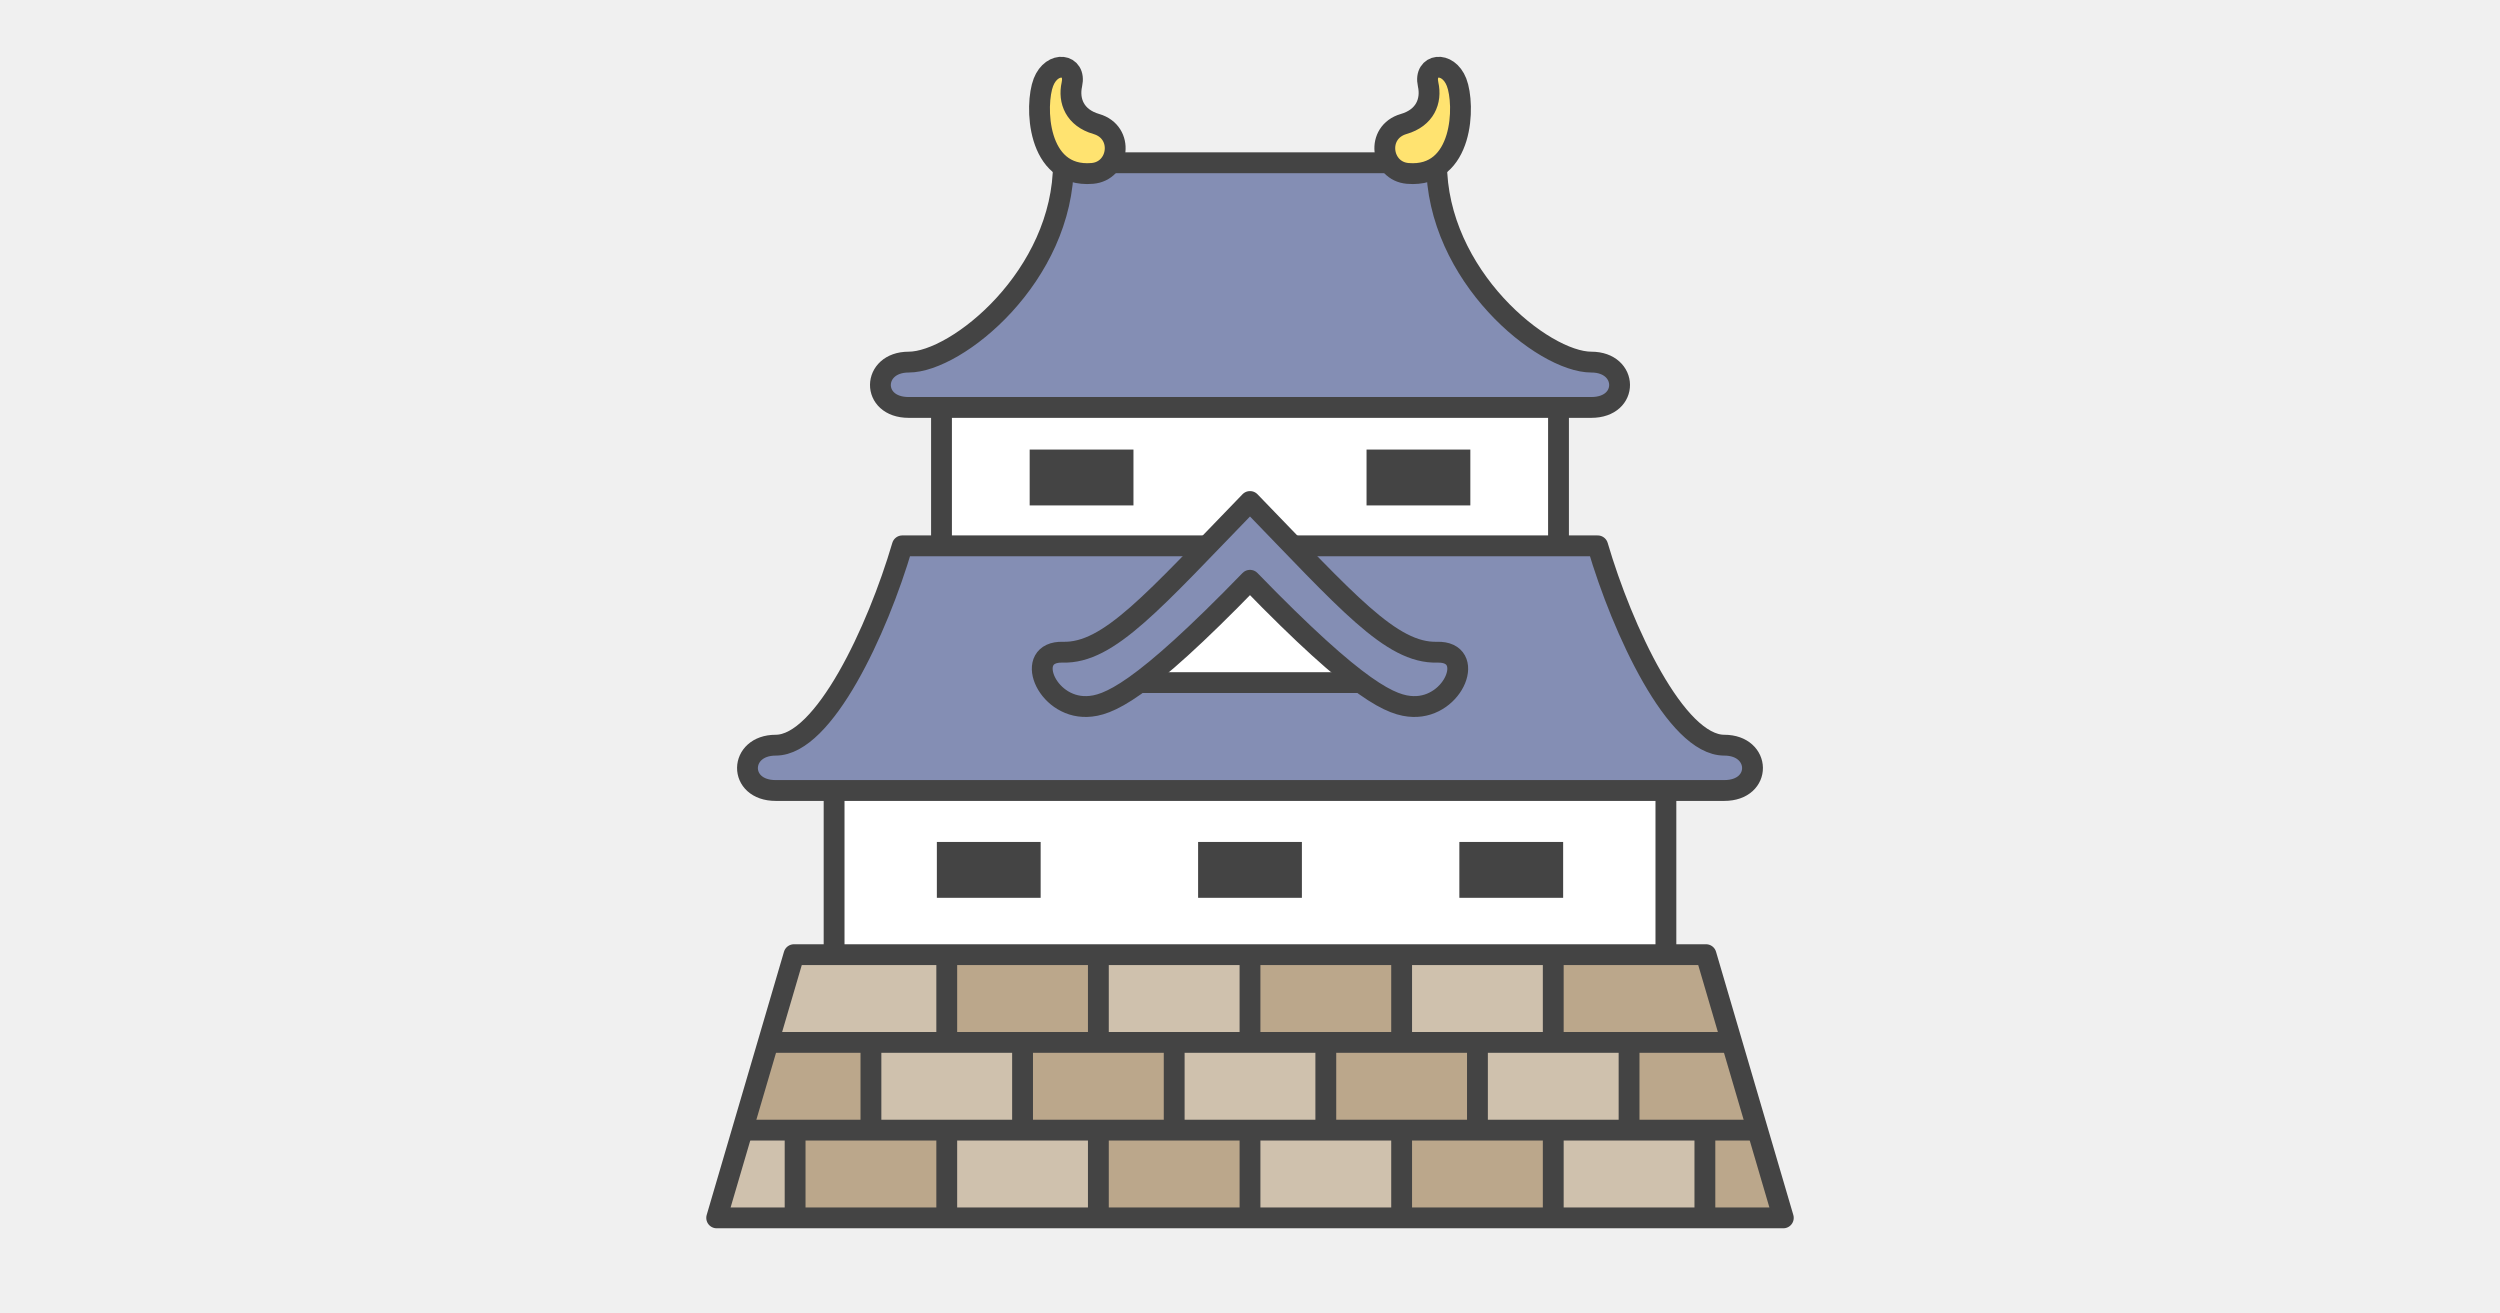
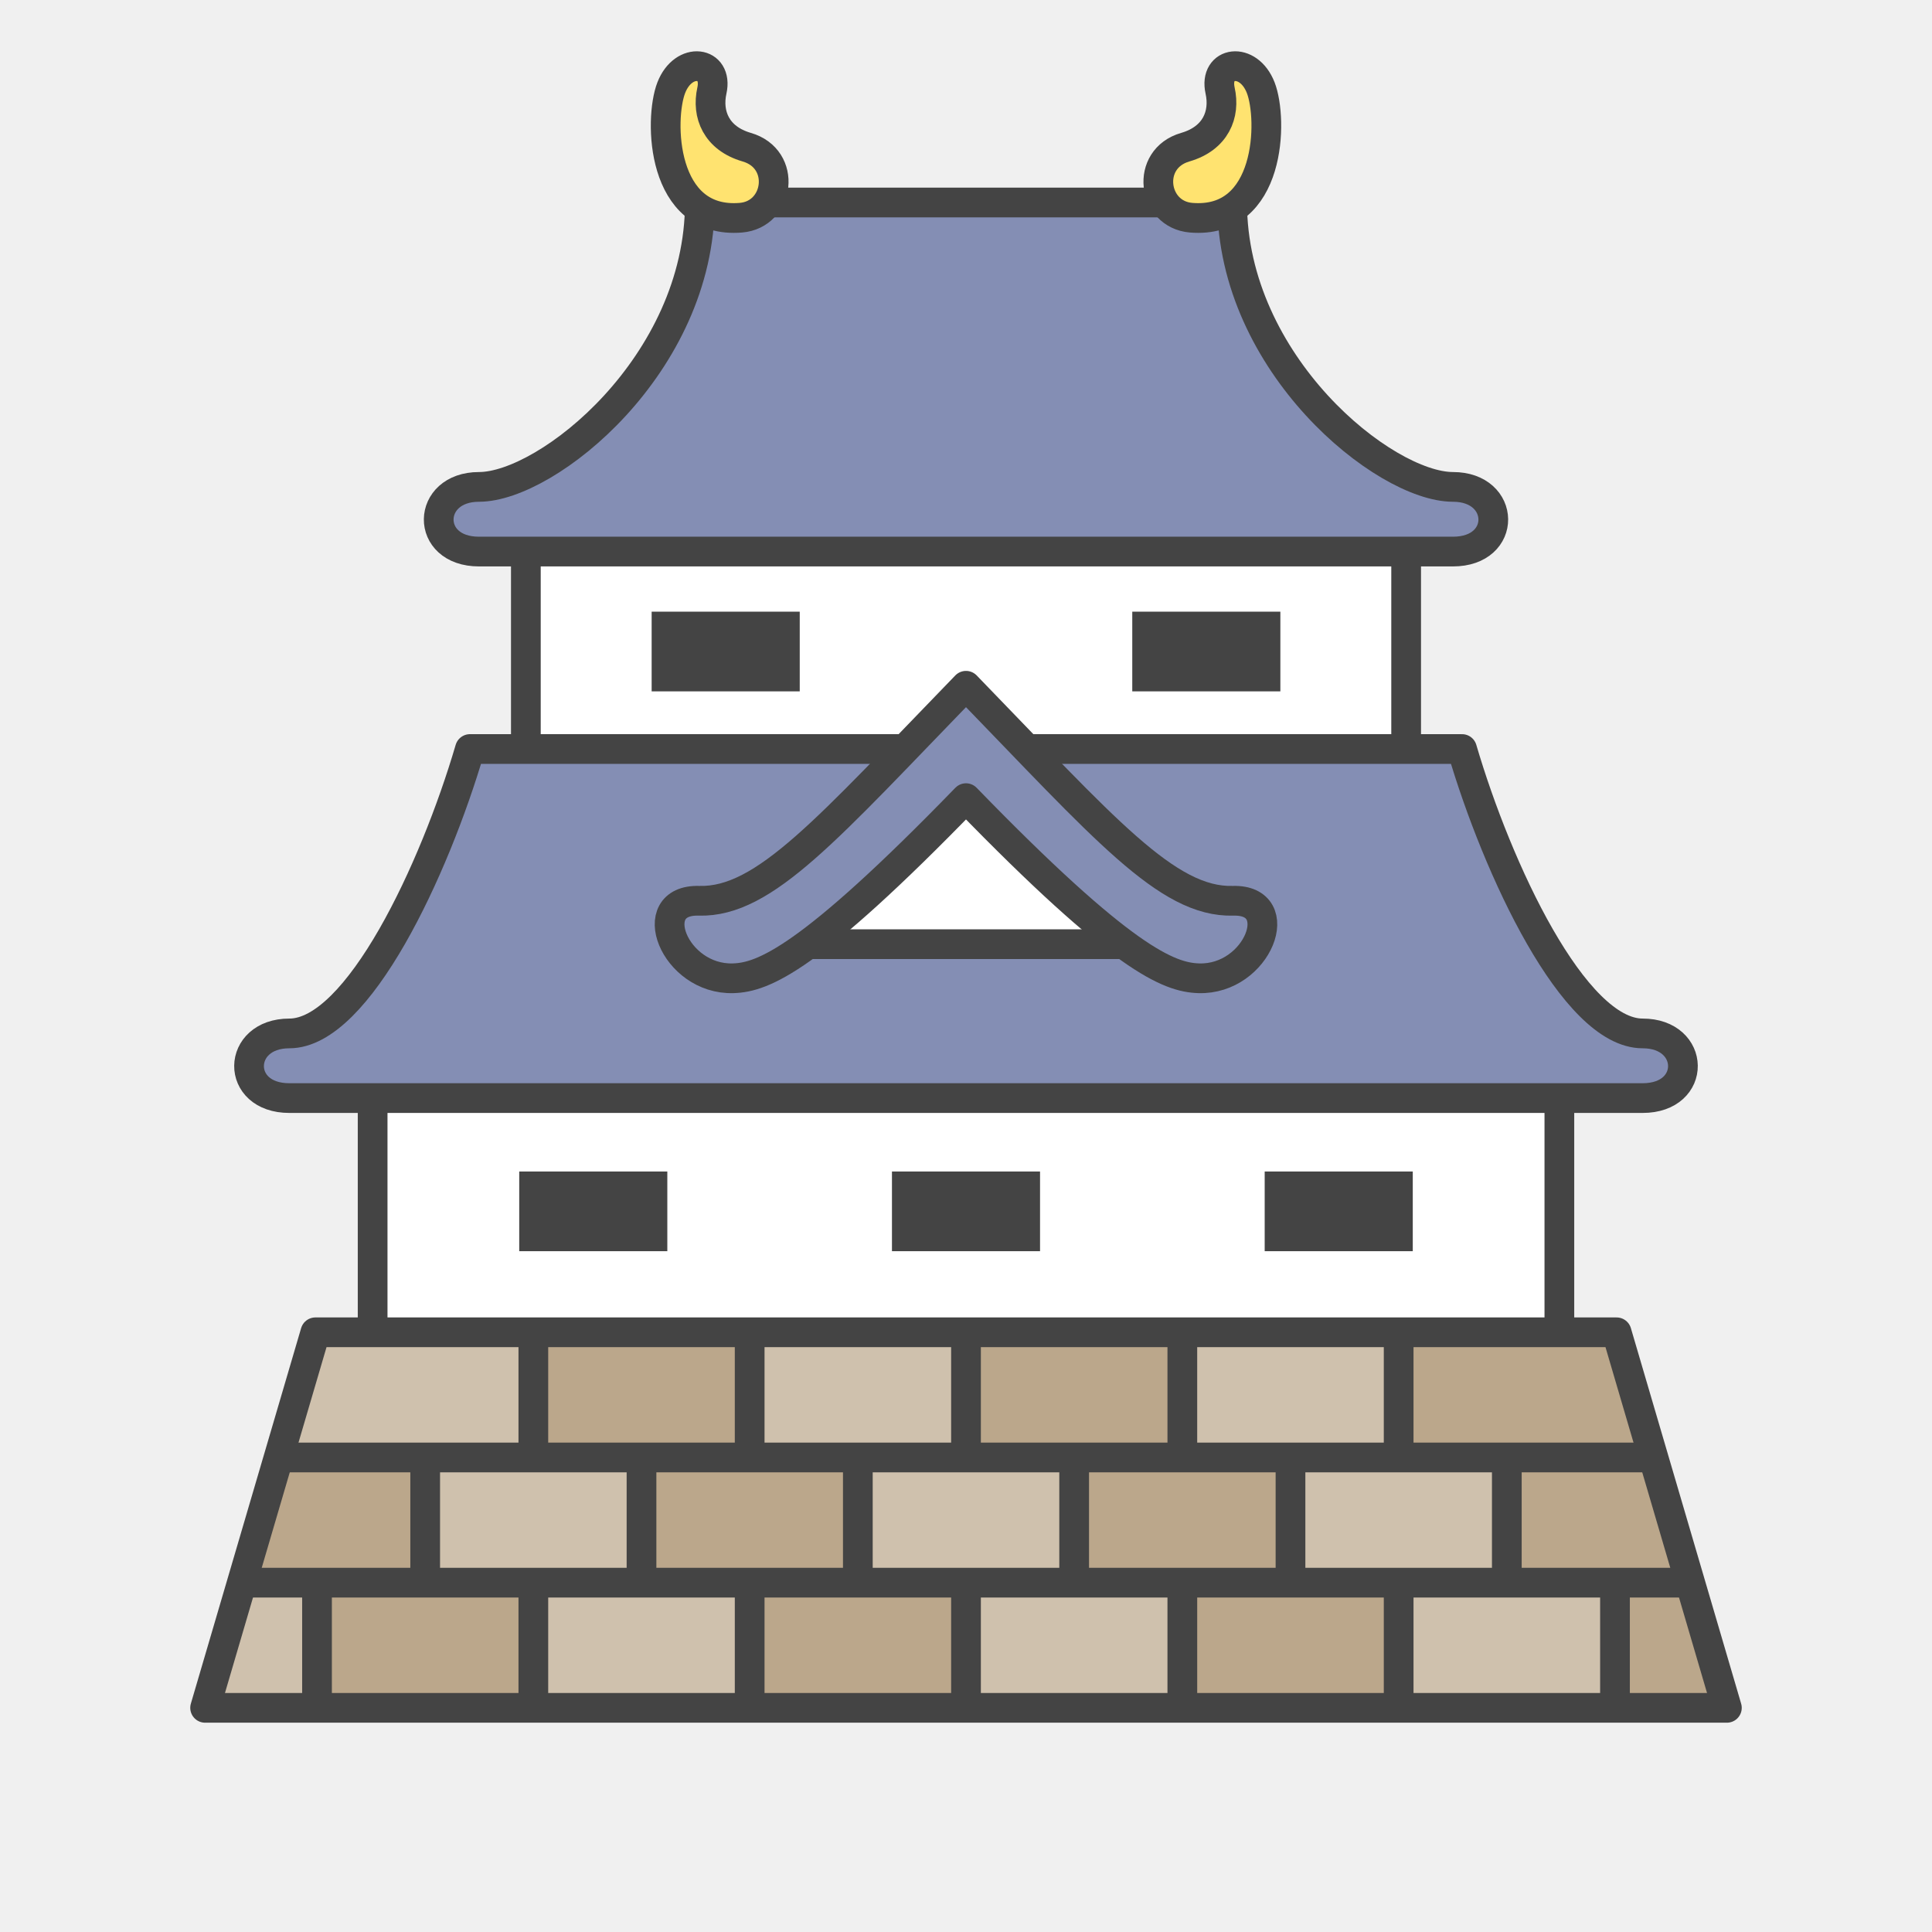
- <svg xmlns="http://www.w3.org/2000/svg" id="svg46" version="1.1" style="overflow:visible" viewBox="-240 -126 480 252" height="1008px" width="1920px">
+ <svg xmlns="http://www.w3.org/2000/svg" id="svg46" version="1.1" viewBox="-130 -140 260 260" height="1024px" width="1024px">
  <defs id="defs50" />
-   <rect id="rect2" fill-opacity="0" fill="rgb(0,0,0)" height="252" width="480" y="-126" x="-240" />
-   <svg id="svg44" version="1.1" y="-232" x="-250" viewBox="-250 -250 500 500" height="500" width="500" style="overflow:visible">
-     <g style="fill:#ffffff;stroke-linejoin:round" id="g42">
-       <path style="fill:#ffffff;fill-opacity:1;stroke:none;stroke-linecap:butt;stroke-linejoin:round" id="path4" d="m -59.233,-71.138 h 118.466 v 38.898 h -118.466 z" />
-       <path style="fill:#444444;fill-opacity:1;stroke:none;stroke-linecap:butt;stroke-linejoin:round" id="path6" d="m -42.304,-57.684 h 19.929 v 10.725 h -19.929 z" />
-       <path style="fill:#444444;fill-opacity:1;stroke:none;stroke-linecap:butt;stroke-linejoin:round" id="path8" d="m 22.376,-57.684 h 19.929 v 10.725 H 22.376 Z" />
-       <path style="fill:none;stroke:#444444;stroke-width:4;stroke-linecap:butt;stroke-linejoin:round;stroke-opacity:1" id="path10" d="m -59.233,-71.138 h 118.466 v 38.898 h -118.466 z" />
-       <path style="fill:#ffffff;fill-opacity:1;stroke:none;stroke-linecap:butt;stroke-linejoin:round" id="path12" d="M -79.853,2.953 V 43.766 H 79.853 V 2.953 Z" />
-       <path style="fill:#444444;fill-opacity:1;stroke:none;stroke-linecap:butt;stroke-linejoin:round" id="path14" d="m -60.124,17.655 h 19.929 v 10.725 h -19.929 z" />
-       <path style="fill:#444444;fill-opacity:1;stroke:none;stroke-linecap:butt;stroke-linejoin:round" id="path16" d="M 40.196,17.655 H 60.124 V 28.38 H 40.196 Z" />
-       <path style="fill:#444444;fill-opacity:1;stroke:none;stroke-linecap:butt;stroke-linejoin:round" id="path18" d="M -9.964,17.655 H 9.964 V 28.38 H -9.964 Z" />
-       <path style="fill:none;stroke:#444444;stroke-width:4;stroke-linecap:butt;stroke-linejoin:round;stroke-opacity:1" id="path20" d="M -79.853,2.953 V 43.766 H 79.853 V 2.953 Z" />
-       <path style="fill:#848eb4;fill-opacity:1;stroke:#444444;stroke-width:4;stroke-linecap:butt;stroke-linejoin:round;stroke-opacity:1" id="path22" d="m -35.816,-112.748 c 0,21.776 -20.48,38.272 -29.72,38.272 -7.125,0 -7.34,8.703 0,8.703 h 131.072 c 7.34,0 7.125,-8.703 0,-8.703 -9.24,0 -29.72,-16.496 -29.72,-38.272 z" />
-       <path style="fill:#ffe370;fill-opacity:1;stroke:#444444;stroke-width:4;stroke-linecap:butt;stroke-linejoin:round;stroke-opacity:1" id="path24" d="m -30.294,-110.702 c 5.217,-0.433 6.217,-7.919 0.781,-9.493 -4.098,-1.187 -5.392,-4.42 -4.684,-7.614 0.876,-3.949 -3.806,-4.648 -5.464,-0.396 -1.659,4.252 -1.407,18.397 9.367,17.503 z" />
-       <path style="fill:#ffe370;fill-opacity:1;stroke:#444444;stroke-width:4;stroke-linecap:butt;stroke-linejoin:round;stroke-opacity:1" id="path26" d="m 30.294,-110.702 c -5.217,-0.433 -6.217,-7.919 -0.781,-9.493 4.098,-1.187 5.392,-4.42 4.684,-7.614 -0.876,-3.949 3.806,-4.648 5.464,-0.396 1.659,4.252 1.407,18.397 -9.367,17.503 z" />
-       <path style="fill:#848eb4;fill-opacity:1;stroke:#444444;stroke-width:4;stroke-linecap:butt;stroke-linejoin:round;stroke-opacity:1" id="path28" d="m -66.758,-39.199 c -4.774,16.26 -15.06,38.273 -24.301,38.273 -7.125,0 -7.34,8.701 0,8.701 h 182.116 c 7.34,0 7.125,-8.701 0,-8.701 -9.24,0 -19.526,-22.014 -24.301,-38.273 z" />
-       <path style="fill:#bba78b;fill-opacity:1;stroke:none;stroke-linecap:butt;stroke-linejoin:round" id="path30" d="m -72.782,56.141 v 16.846 l -24.668,-7e-6 4.946,-16.846 z m 160.119,16.846 -2.7e-5,16.846 H 102.396 L 97.45,72.987 Z M 72.781,56.141 v 16.846 l 24.668,-7e-6 L 92.503,56.141 Z M 29.113,72.987 h 29.113 v 16.846 h -29.113 z M -43.669,56.141 h 29.113 v 16.846 h -29.113 z M -3e-6,39.295 h 29.113 V 56.141 H -3e-6 Z m -87.338,33.692 h 29.113 v 16.846 h -29.113 z m 58.225,0 H -4e-6 v 16.846 h -29.113 z m 43.669,-16.846 h 29.113 v 16.846 h -29.113 z M -58.225,39.295 h 29.113 V 56.141 h -29.113 z m 145.782,0 4.946,16.846 H 58.226 V 39.295 Z" />
-       <path style="fill:#cfc1ad;fill-opacity:1;stroke:none;stroke-linecap:butt;stroke-linejoin:round" id="path32" d="m -87.338,72.987 3.3e-5,16.846 h -15.058 l 4.946,-16.846 z m 87.338,0 h 29.113 V 89.833 H -1e-6 Z m 43.669,-16.846 h 29.113 V 72.987 h -29.113 z m -14.556,-16.846 h 29.113 v 16.846 h -29.113 z m -43.669,16.846 h 29.113 V 72.987 h -29.113 z M -58.225,72.987 h 29.113 v 16.846 h -29.113 z m 29.113,-33.692 H -3e-6 v 16.846 h -29.113 z m 87.338,33.692 h 29.113 v 16.846 h -29.113 z m -131.007,-16.846 h 29.113 V 72.987 h -29.113 z M -87.556,39.295 -92.503,56.141 H -58.225 V 39.295 Z" />
-       <path style="fill:none;stroke:#444444;stroke-width:4;stroke-linecap:butt;stroke-linejoin:round;stroke-opacity:1" id="path34" d="M -87.556,39.295 -102.396,89.833 H 102.396 L 87.557,39.295 Z" />
-       <path style="fill:none;stroke:#444444;stroke-width:4;stroke-linecap:butt;stroke-linejoin:round;stroke-opacity:1" id="path36" d="M 14.556,56.141 V 72.987 M 72.781,56.141 V 72.987 M 43.669,56.141 V 72.987 M -14.556,56.141 V 72.987 M -43.669,56.141 V 72.987 M -72.781,56.141 V 72.987 M 0,39.295 V 56.141 M 58.225,39.295 V 56.141 M 29.113,39.295 V 56.141 M -29.113,39.295 V 56.141 M -58.225,39.295 V 56.141 M 0,72.987 V 89.833 M 87.338,72.987 V 89.833 M 58.225,72.987 V 89.833 M 29.113,72.987 V 89.833 M -29.113,72.987 V 89.833 M -58.225,72.987 V 89.833 M -87.338,72.987 V 89.833 M -96.971,72.987 H 97.928 M -92.502,56.141 h 185.006" />
-       <path style="fill:#ffffff;fill-opacity:1;stroke:#444444;stroke-width:4;stroke-linecap:butt;stroke-linejoin:round;stroke-opacity:1" id="path38" d="m 0,-39.341 -32.268,26.403 h 64.536 z" />
-       <path style="fill:#848eb4;fill-opacity:1;stroke:#444444;stroke-width:4;stroke-linecap:butt;stroke-linejoin:round;stroke-opacity:1" id="path40" d="m 0,-47.713 c -18.594,19.163 -27.081,29.185 -35.933,28.935 -7.531,-0.213 -3.369,10.679 4.612,10.43 4.009,-0.125 10.232,-2.505 31.32,-24.24 21.088,21.734 27.311,24.114 31.32,24.24 7.981,0.249 12.142,-10.643 4.611,-10.43 C 27.079,-18.528 18.594,-28.55 6e-6,-47.713 Z" />
-     </g>
-   </svg>
+   <g style="fill:#ffffff;stroke-linejoin:round" id="g42">
+     <path style="fill:#ffffff;fill-opacity:1;stroke:none;stroke-linecap:butt;stroke-linejoin:round" id="path4" d="m -59.233,-71.138 h 118.466 v 38.898 h -118.466 z" />
+     <path style="fill:#444444;fill-opacity:1;stroke:none;stroke-linecap:butt;stroke-linejoin:round" id="path6" d="m -42.304,-57.684 h 19.929 v 10.725 h -19.929 z" />
+     <path style="fill:#444444;fill-opacity:1;stroke:none;stroke-linecap:butt;stroke-linejoin:round" id="path8" d="m 22.376,-57.684 h 19.929 v 10.725 H 22.376 Z" />
+     <path style="fill:none;stroke:#444444;stroke-width:4;stroke-linecap:butt;stroke-linejoin:round;stroke-opacity:1" id="path10" d="m -59.233,-71.138 h 118.466 v 38.898 h -118.466 z" />
+     <path style="fill:#ffffff;fill-opacity:1;stroke:none;stroke-linecap:butt;stroke-linejoin:round" id="path12" d="M -79.853,2.953 V 43.766 H 79.853 V 2.953 Z" />
+     <path style="fill:#444444;fill-opacity:1;stroke:none;stroke-linecap:butt;stroke-linejoin:round" id="path14" d="m -60.124,17.655 h 19.929 v 10.725 h -19.929 z" />
+     <path style="fill:#444444;fill-opacity:1;stroke:none;stroke-linecap:butt;stroke-linejoin:round" id="path16" d="M 40.196,17.655 H 60.124 V 28.38 H 40.196 Z" />
+     <path style="fill:#444444;fill-opacity:1;stroke:none;stroke-linecap:butt;stroke-linejoin:round" id="path18" d="M -9.964,17.655 H 9.964 V 28.38 H -9.964 Z" />
+     <path style="fill:none;stroke:#444444;stroke-width:4;stroke-linecap:butt;stroke-linejoin:round;stroke-opacity:1" id="path20" d="M -79.853,2.953 V 43.766 H 79.853 V 2.953 Z" />
+     <path style="fill:#848eb4;fill-opacity:1;stroke:#444444;stroke-width:4;stroke-linecap:butt;stroke-linejoin:round;stroke-opacity:1" id="path22" d="m -35.816,-112.748 c 0,21.776 -20.48,38.272 -29.72,38.272 -7.125,0 -7.34,8.703 0,8.703 h 131.072 c 7.34,0 7.125,-8.703 0,-8.703 -9.24,0 -29.72,-16.496 -29.72,-38.272 z" />
+     <path style="fill:#ffe370;fill-opacity:1;stroke:#444444;stroke-width:4;stroke-linecap:butt;stroke-linejoin:round;stroke-opacity:1" id="path24" d="m -30.294,-110.702 c 5.217,-0.433 6.217,-7.919 0.781,-9.493 -4.098,-1.187 -5.392,-4.42 -4.684,-7.614 0.876,-3.949 -3.806,-4.648 -5.464,-0.396 -1.659,4.252 -1.407,18.397 9.367,17.503 z" />
+     <path style="fill:#ffe370;fill-opacity:1;stroke:#444444;stroke-width:4;stroke-linecap:butt;stroke-linejoin:round;stroke-opacity:1" id="path26" d="m 30.294,-110.702 c -5.217,-0.433 -6.217,-7.919 -0.781,-9.493 4.098,-1.187 5.392,-4.42 4.684,-7.614 -0.876,-3.949 3.806,-4.648 5.464,-0.396 1.659,4.252 1.407,18.397 -9.367,17.503 z" />
+     <path style="fill:#848eb4;fill-opacity:1;stroke:#444444;stroke-width:4;stroke-linecap:butt;stroke-linejoin:round;stroke-opacity:1" id="path28" d="m -66.758,-39.199 c -4.774,16.26 -15.06,38.273 -24.301,38.273 -7.125,0 -7.34,8.701 0,8.701 h 182.116 c 7.34,0 7.125,-8.701 0,-8.701 -9.24,0 -19.526,-22.014 -24.301,-38.273 z" />
+     <path style="fill:#bba78b;fill-opacity:1;stroke:none;stroke-linecap:butt;stroke-linejoin:round" id="path30" d="m -72.782,56.141 v 16.846 l -24.668,-7e-6 4.946,-16.846 z m 160.119,16.846 -2.7e-5,16.846 H 102.396 L 97.45,72.987 Z M 72.781,56.141 v 16.846 l 24.668,-7e-6 L 92.503,56.141 Z M 29.113,72.987 h 29.113 v 16.846 h -29.113 z M -43.669,56.141 h 29.113 v 16.846 h -29.113 z M -3e-6,39.295 h 29.113 V 56.141 H -3e-6 Z m -87.338,33.692 h 29.113 v 16.846 h -29.113 z m 58.225,0 H -4e-6 v 16.846 h -29.113 z m 43.669,-16.846 h 29.113 v 16.846 h -29.113 z M -58.225,39.295 h 29.113 V 56.141 h -29.113 z m 145.782,0 4.946,16.846 H 58.226 V 39.295 Z" />
+     <path style="fill:#cfc1ad;fill-opacity:1;stroke:none;stroke-linecap:butt;stroke-linejoin:round" id="path32" d="m -87.338,72.987 3.3e-5,16.846 h -15.058 l 4.946,-16.846 z m 87.338,0 h 29.113 V 89.833 H -1e-6 Z m 43.669,-16.846 h 29.113 V 72.987 h -29.113 z m -14.556,-16.846 h 29.113 v 16.846 h -29.113 z m -43.669,16.846 h 29.113 V 72.987 h -29.113 z M -58.225,72.987 h 29.113 v 16.846 h -29.113 z m 29.113,-33.692 H -3e-6 v 16.846 h -29.113 z m 87.338,33.692 h 29.113 v 16.846 h -29.113 z m -131.007,-16.846 h 29.113 V 72.987 h -29.113 z M -87.556,39.295 -92.503,56.141 H -58.225 V 39.295 Z" />
+     <path style="fill:none;stroke:#444444;stroke-width:4;stroke-linecap:butt;stroke-linejoin:round;stroke-opacity:1" id="path34" d="M -87.556,39.295 -102.396,89.833 H 102.396 L 87.557,39.295 Z" />
+     <path style="fill:none;stroke:#444444;stroke-width:4;stroke-linecap:butt;stroke-linejoin:round;stroke-opacity:1" id="path36" d="M 14.556,56.141 V 72.987 M 72.781,56.141 V 72.987 M 43.669,56.141 V 72.987 M -14.556,56.141 V 72.987 M -43.669,56.141 V 72.987 M -72.781,56.141 V 72.987 M 0,39.295 V 56.141 M 58.225,39.295 V 56.141 M 29.113,39.295 V 56.141 M -29.113,39.295 V 56.141 M -58.225,39.295 V 56.141 M 0,72.987 V 89.833 M 87.338,72.987 V 89.833 M 58.225,72.987 V 89.833 M 29.113,72.987 V 89.833 M -29.113,72.987 V 89.833 M -58.225,72.987 V 89.833 M -87.338,72.987 V 89.833 M -96.971,72.987 H 97.928 M -92.502,56.141 h 185.006" />
+     <path style="fill:#ffffff;fill-opacity:1;stroke:#444444;stroke-width:4;stroke-linecap:butt;stroke-linejoin:round;stroke-opacity:1" id="path38" d="m 0,-39.341 -32.268,26.403 h 64.536 z" />
+     <path style="fill:#848eb4;fill-opacity:1;stroke:#444444;stroke-width:4;stroke-linecap:butt;stroke-linejoin:round;stroke-opacity:1" id="path40" d="m 0,-47.713 c -18.594,19.163 -27.081,29.185 -35.933,28.935 -7.531,-0.213 -3.369,10.679 4.612,10.43 4.009,-0.125 10.232,-2.505 31.32,-24.24 21.088,21.734 27.311,24.114 31.32,24.24 7.981,0.249 12.142,-10.643 4.611,-10.43 C 27.079,-18.528 18.594,-28.55 6e-6,-47.713 Z" />
+   </g>
</svg>
